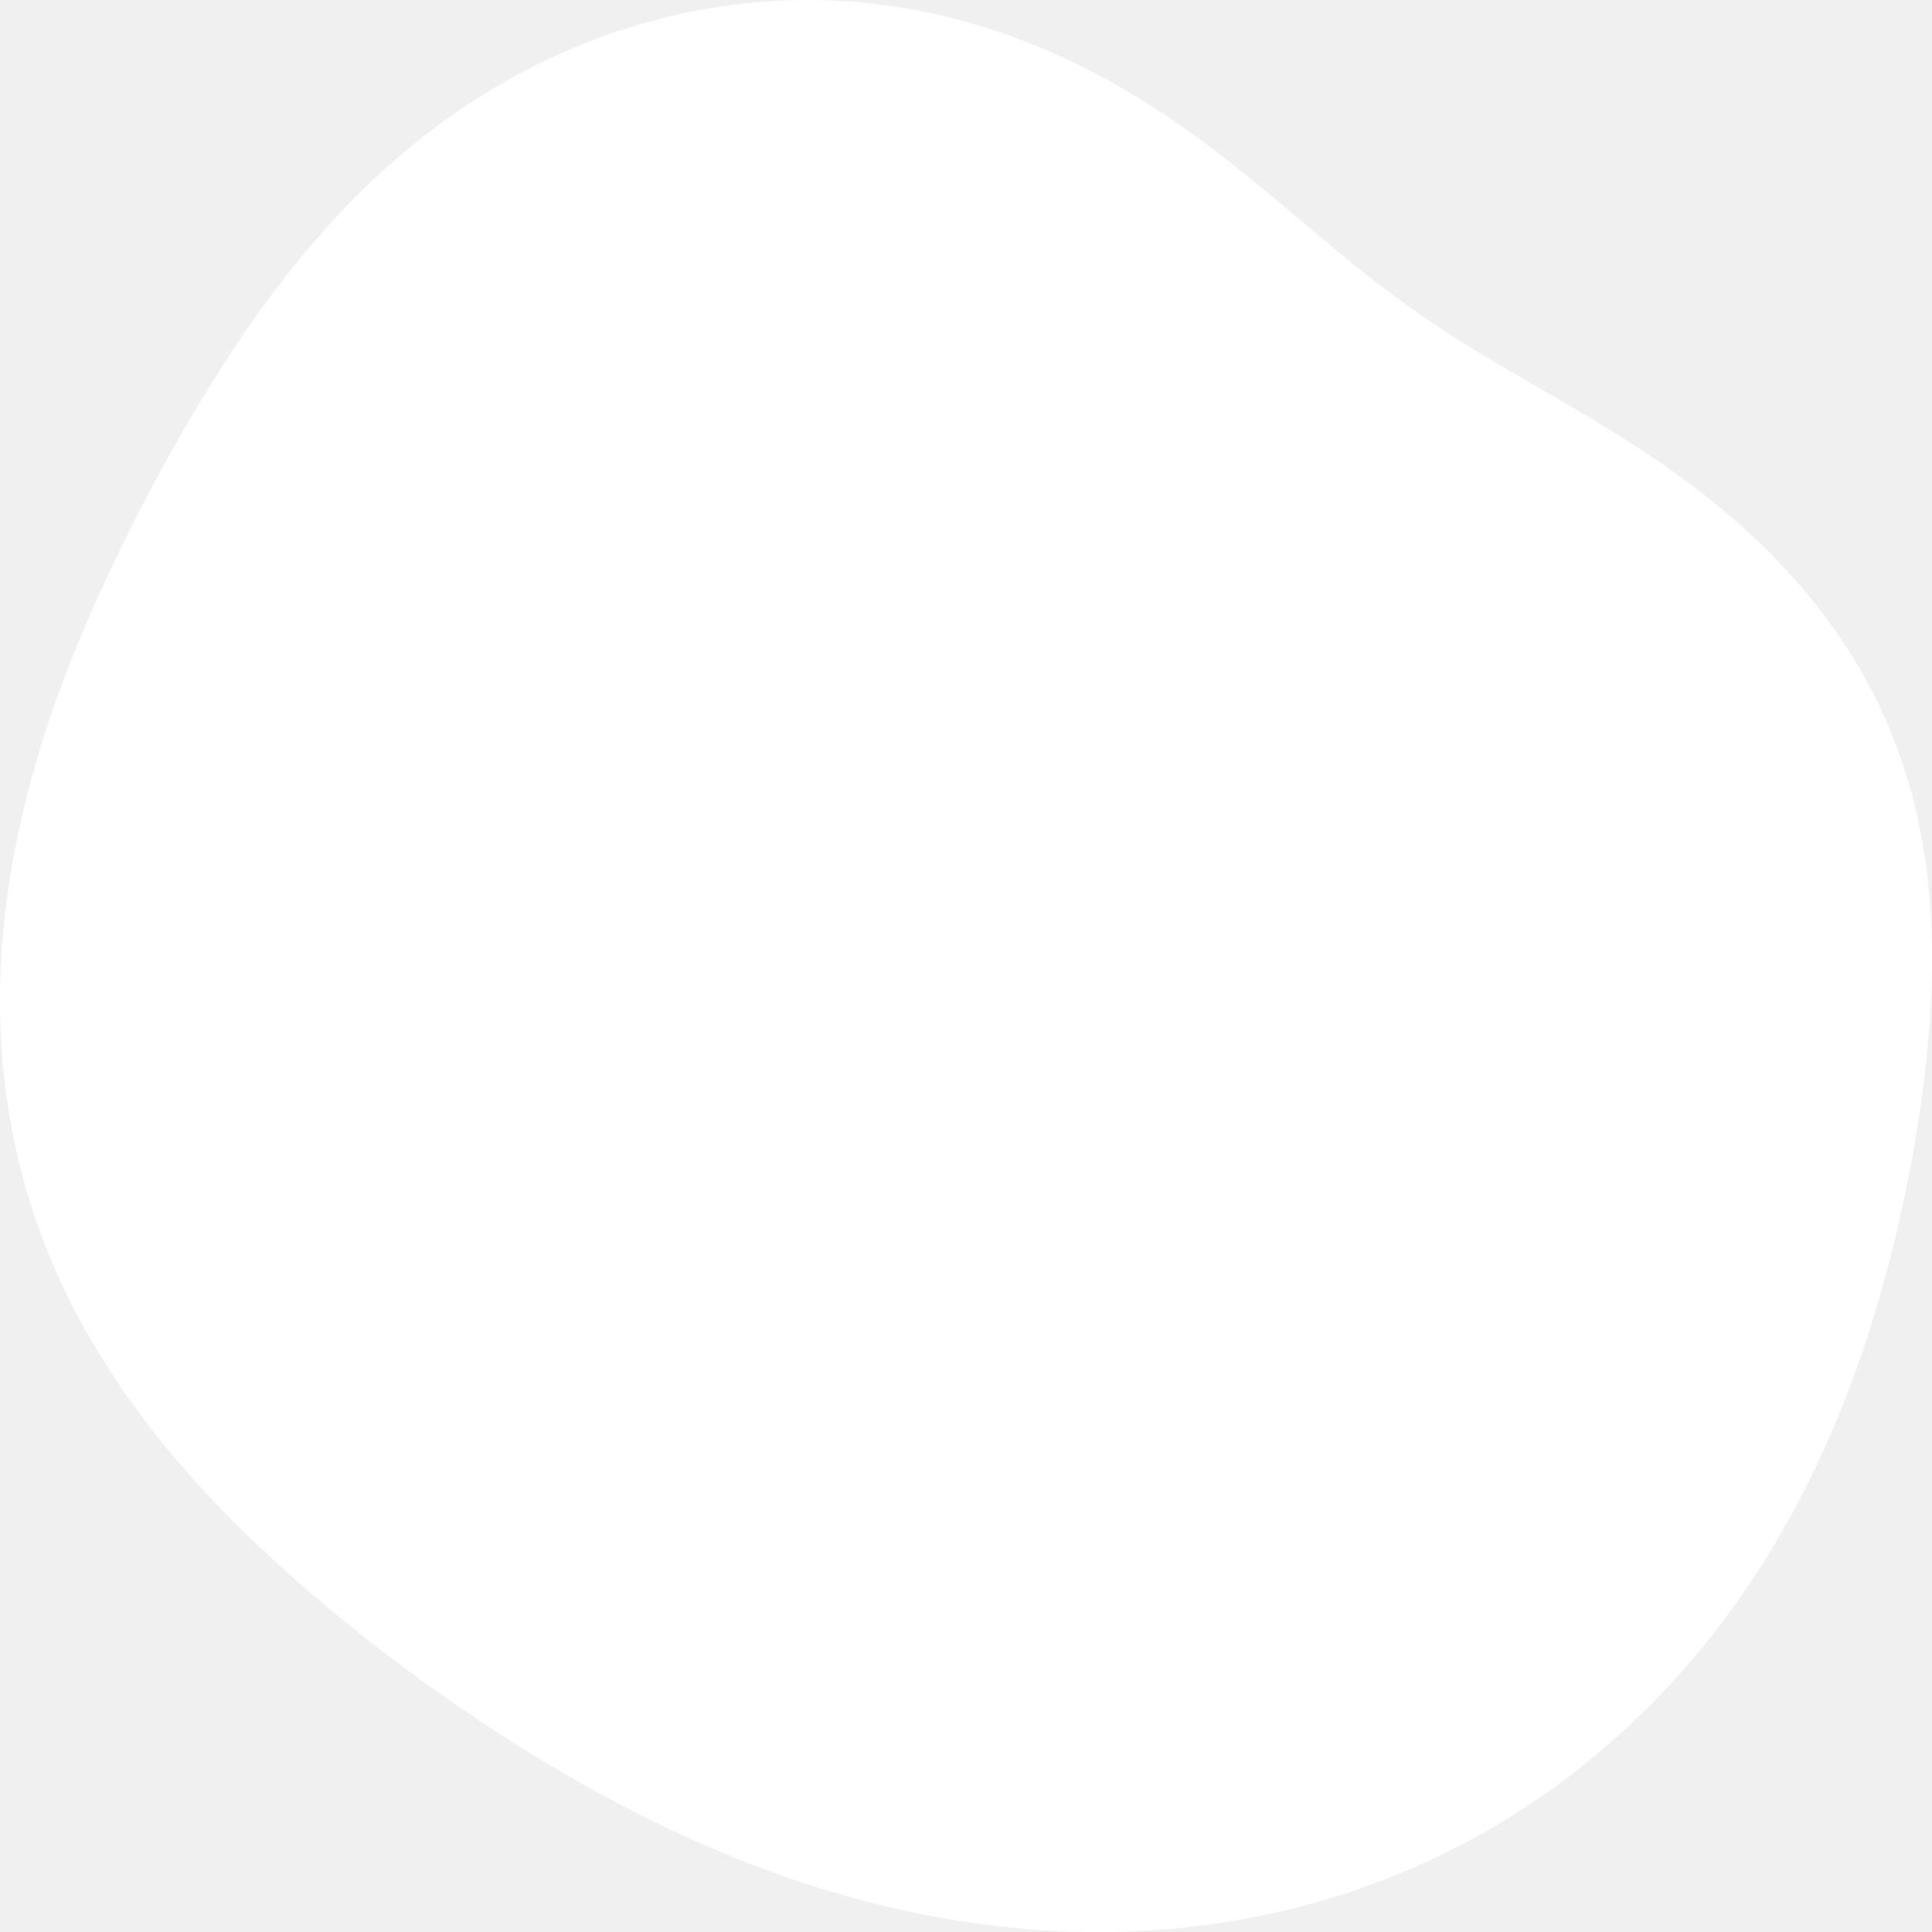
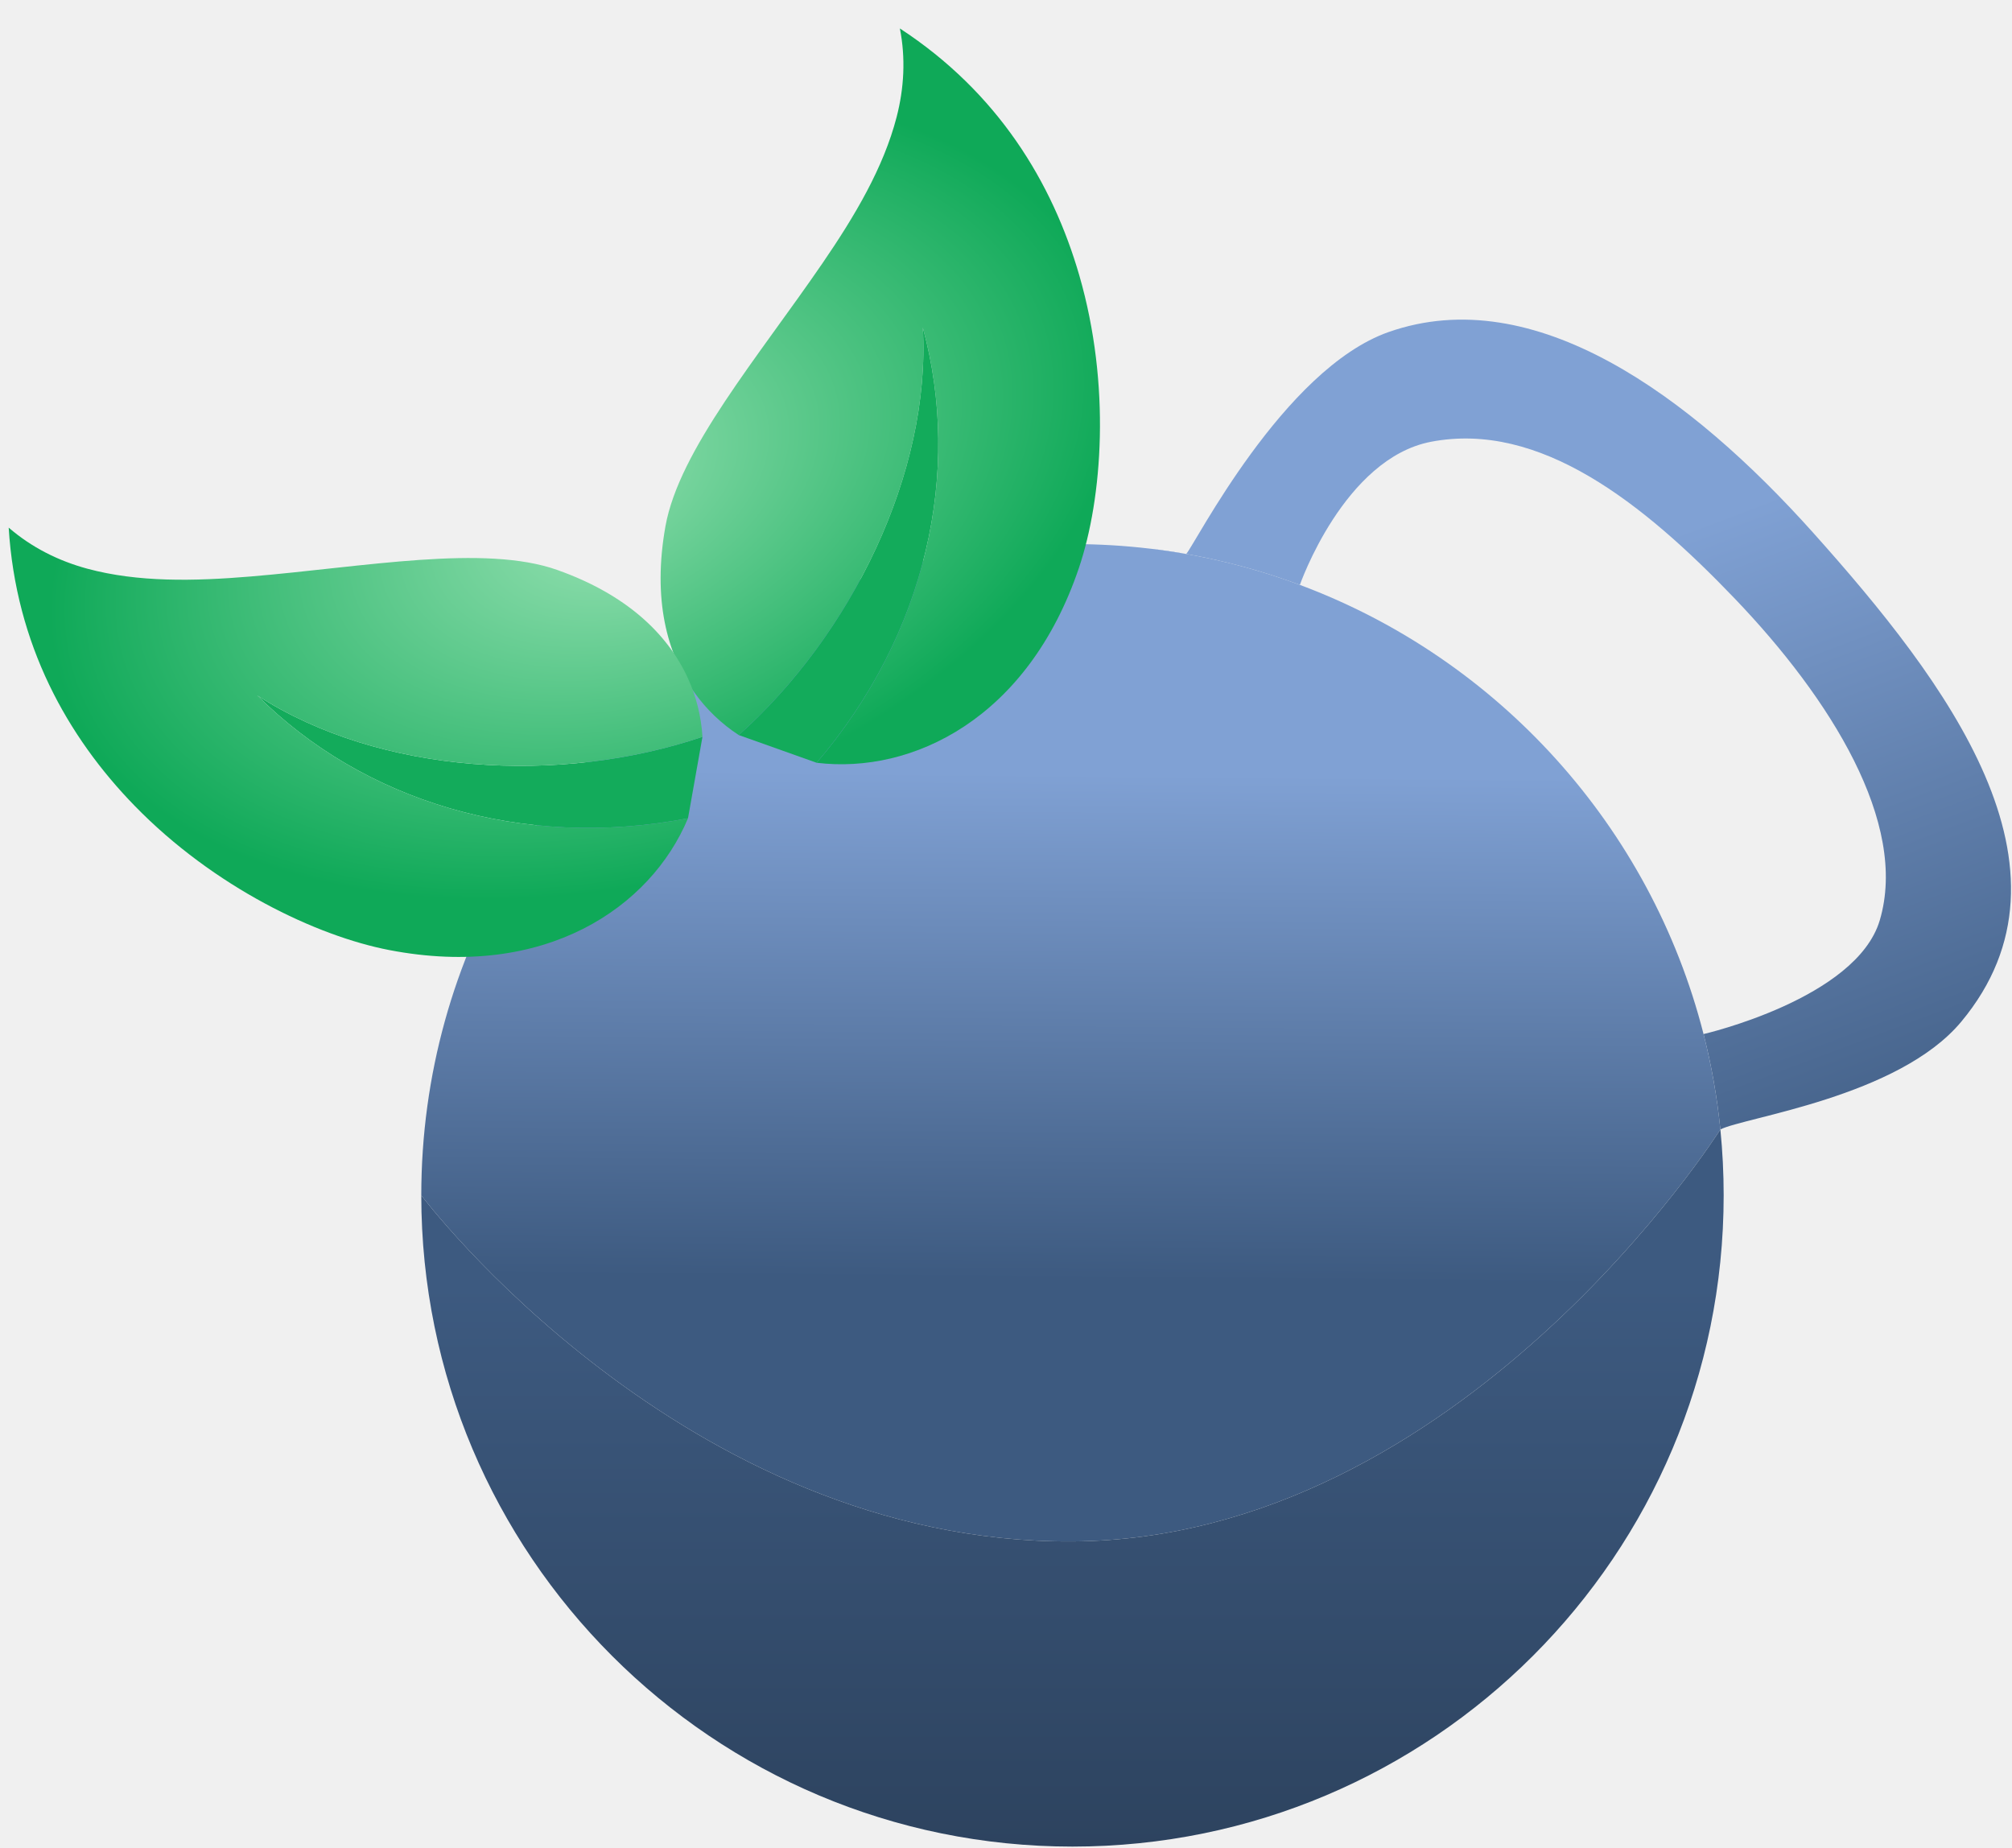
- <svg xmlns="http://www.w3.org/2000/svg" width="64" height="64" viewBox="0 0 64 64" fill="none">
-   <path fill-rule="evenodd" clip-rule="evenodd" d="M1.259 25.032L1.365 24.683L1.474 24.336L1.587 23.991L1.702 23.649L1.82 23.309L1.941 22.971L2.065 22.635L2.191 22.302L2.319 21.97L2.449 21.641L2.582 21.314L2.716 20.989L2.853 20.666L2.991 20.345L3.131 20.026L3.273 19.709L3.416 19.393L3.561 19.08L3.707 18.768L3.855 18.459L4.004 18.15L4.154 17.844L4.306 17.539L4.459 17.236L4.613 16.934L4.768 16.633L4.925 16.334L5.083 16.037L5.242 15.741L5.403 15.446L5.565 15.153L5.728 14.86L5.893 14.569L6.059 14.28L6.226 13.991L6.396 13.704L6.566 13.418L6.739 13.133L6.913 12.849L7.089 12.567L7.266 12.286L7.446 12.005L7.628 11.727L7.812 11.449L7.998 11.173L8.186 10.898L8.376 10.625L8.569 10.353L8.765 10.082L8.963 9.814L9.164 9.546L9.367 9.281L9.574 9.017L9.783 8.755L9.995 8.495L10.21 8.237L10.429 7.981L10.65 7.727L10.875 7.475L11.103 7.226L11.335 6.979L11.569 6.735L11.808 6.493L12.049 6.254L12.295 6.018L12.543 5.785L12.796 5.555L13.052 5.329L13.311 5.105L13.574 4.885L13.841 4.669L14.111 4.456L14.385 4.247L14.662 4.042L14.943 3.841L15.227 3.644L15.514 3.451L15.806 3.263L16.1 3.078L16.398 2.899L16.699 2.724L17.003 2.553L17.31 2.388L17.62 2.227L17.933 2.071L18.249 1.921L18.567 1.775L18.889 1.634L19.212 1.499L19.539 1.369L19.867 1.245L20.198 1.126L20.532 1.012L20.867 0.905L21.204 0.803L21.543 0.707L21.884 0.616L22.226 0.532L22.57 0.454L22.915 0.382L23.262 0.315L23.61 0.255L23.958 0.202L24.308 0.154L24.658 0.113L25.009 0.078L25.36 0.05L25.711 0.028L26.063 0.012L26.414 0.003L26.766 0L27.117 0.003L27.467 0.013L27.817 0.029L28.166 0.052L28.514 0.08L28.861 0.115L29.207 0.156L29.551 0.203L29.894 0.256L30.235 0.315L30.575 0.38L30.912 0.451L31.247 0.527L31.58 0.608L31.91 0.695L32.238 0.788L32.564 0.885L32.886 0.988L33.206 1.095L33.523 1.207L33.837 1.324L34.147 1.445L34.455 1.57L34.759 1.7L35.06 1.833L35.357 1.97L35.651 2.111L35.941 2.255L36.228 2.402L36.511 2.552L36.79 2.705L37.066 2.861L37.338 3.02L37.606 3.18L37.871 3.343L38.132 3.508L38.389 3.674L38.643 3.842L38.893 4.012L39.14 4.182L39.383 4.354L39.623 4.527L39.859 4.7L40.092 4.874L40.322 5.048L40.549 5.222L40.772 5.397L40.993 5.571L41.211 5.745L41.426 5.919L41.639 6.092L41.849 6.265L42.056 6.437L42.262 6.608L42.465 6.778L42.666 6.947L42.866 7.115L43.063 7.281L43.259 7.447L43.454 7.611L43.647 7.773L43.84 7.934L44.031 8.094L44.221 8.252L44.41 8.408L44.599 8.563L44.788 8.716L44.976 8.868L45.164 9.018L45.352 9.166L45.54 9.313L45.728 9.458L45.917 9.601L46.106 9.743L46.296 9.884L46.486 10.023L46.678 10.16L46.87 10.297L47.063 10.432L47.258 10.565L47.454 10.698L47.651 10.83L47.85 10.96L48.05 11.09L48.252 11.219L48.456 11.348L48.661 11.476L48.868 11.603L49.078 11.731L49.288 11.858L49.501 11.985L49.716 12.112L49.932 12.24L50.151 12.367L50.371 12.496L50.593 12.625L50.817 12.755L51.043 12.885L51.271 13.017L51.5 13.15L51.731 13.285L51.964 13.421L52.198 13.558L52.433 13.698L52.67 13.839L52.908 13.982L53.148 14.128L53.388 14.276L53.629 14.426L53.87 14.579L54.113 14.735L54.356 14.893L54.599 15.054L54.842 15.219L55.086 15.386L55.329 15.557L55.572 15.731L55.815 15.908L56.057 16.089L56.298 16.273L56.538 16.461L56.778 16.652L57.016 16.847L57.252 17.046L57.487 17.248L57.721 17.455L57.952 17.665L58.181 17.879L58.407 18.097L58.632 18.318L58.853 18.544L59.072 18.774L59.287 19.007L59.499 19.244L59.708 19.485L59.913 19.73L60.115 19.979L60.312 20.231L60.505 20.487L60.695 20.747L60.879 21.01L61.06 21.277L61.235 21.547L61.406 21.821L61.572 22.098L61.733 22.378L61.888 22.662L62.038 22.948L62.183 23.238L62.323 23.53L62.457 23.825L62.585 24.123L62.708 24.423L62.825 24.726L62.936 25.032L63.041 25.339L63.141 25.649L63.234 25.961L63.323 26.275L63.405 26.591L63.482 26.909L63.553 27.228L63.618 27.549L63.678 27.872L63.733 28.196L63.782 28.522L63.826 28.849L63.864 29.177L63.898 29.507L63.927 29.838L63.95 30.17L63.969 30.503L63.984 30.837L63.994 31.172L63.999 31.509L64 31.846L63.997 32.185L63.99 32.524L63.978 32.865L63.963 33.206L63.944 33.549L63.922 33.893L63.895 34.237L63.865 34.584L63.832 34.931L63.796 35.279L63.756 35.628L63.713 35.979L63.666 36.331L63.617 36.684L63.564 37.039L63.508 37.395L63.449 37.752L63.387 38.111L63.322 38.471L63.254 38.833L63.182 39.196L63.108 39.561L63.03 39.927L62.948 40.295L62.864 40.664L62.776 41.035L62.684 41.408L62.589 41.782L62.49 42.157L62.387 42.535L62.28 42.913L62.169 43.293L62.053 43.674L61.933 44.056L61.809 44.44L61.68 44.824L61.546 45.21L61.407 45.596L61.263 45.983L61.114 46.371L60.959 46.759L60.799 47.148L60.633 47.537L60.462 47.926L60.284 48.316L60.1 48.705L59.91 49.093L59.714 49.481L59.511 49.869L59.302 50.255L59.086 50.641L58.863 51.025L58.634 51.407L58.397 51.788L58.154 52.168L57.903 52.545L57.645 52.919L57.38 53.292L57.108 53.661L56.828 54.027L56.541 54.391L56.246 54.75L55.944 55.106L55.635 55.459L55.319 55.807L54.995 56.151L54.664 56.49L54.325 56.824L53.979 57.154L53.626 57.478L53.266 57.796L52.898 58.109L52.524 58.416L52.143 58.717L51.755 59.011L51.359 59.298L50.958 59.579L50.55 59.852L50.135 60.118L49.714 60.377L49.288 60.628L48.855 60.871L48.416 61.105L47.972 61.332L47.522 61.55L47.067 61.76L46.607 61.96L46.142 62.152L45.673 62.335L45.2 62.508L44.721 62.673L44.24 62.828L43.754 62.973L43.265 63.109L42.773 63.236L42.278 63.353L41.779 63.46L41.279 63.557L40.776 63.645L40.272 63.723L39.765 63.791L39.257 63.85L38.748 63.899L38.237 63.938L37.727 63.968L37.215 63.988L36.703 63.999L36.191 64L35.679 63.992L35.168 63.975L34.657 63.949L34.147 63.914L33.639 63.87L33.131 63.817L32.625 63.756L32.12 63.686L31.617 63.608L31.117 63.523L30.618 63.428L30.122 63.327L29.628 63.217L29.137 63.1L28.648 62.976L28.162 62.845L27.68 62.707L27.2 62.562L26.724 62.41L26.251 62.253L25.781 62.089L25.315 61.919L24.852 61.744L24.393 61.563L23.938 61.376L23.486 61.185L23.038 60.988L22.593 60.787L22.153 60.582L21.716 60.372L21.283 60.157L20.854 59.939L20.428 59.717L20.006 59.492L19.588 59.263L19.174 59.03L18.763 58.795L18.356 58.556L17.952 58.315L17.552 58.07L17.155 57.824L16.762 57.574L16.373 57.322L15.986 57.068L15.603 56.812L15.224 56.554L14.847 56.293L14.474 56.031L14.104 55.766L13.736 55.499L13.372 55.231L13.011 54.961L12.654 54.688L12.299 54.414L11.947 54.138L11.599 53.859L11.253 53.579L10.911 53.296L10.572 53.012L10.236 52.725L9.904 52.436L9.575 52.145L9.249 51.852L8.927 51.556L8.608 51.257L8.294 50.956L7.983 50.653L7.676 50.347L7.373 50.038L7.075 49.726L6.78 49.412L6.49 49.095L6.205 48.775L5.925 48.452L5.649 48.126L5.379 47.797L5.114 47.465L4.854 47.13L4.6 46.792L4.351 46.452L4.108 46.108L3.872 45.761L3.641 45.411L3.417 45.059L3.199 44.703L2.988 44.345L2.783 43.984L2.585 43.62L2.395 43.254L2.211 42.885L2.034 42.514L1.865 42.14L1.703 41.764L1.548 41.386L1.401 41.007L1.261 40.625L1.129 40.242L1.005 39.857L0.887 39.47L0.778 39.083L0.676 38.694L0.581 38.304L0.493 37.914L0.414 37.522L0.341 37.131L0.276 36.739L0.217 36.346L0.166 35.954L0.122 35.561L0.085 35.169L0.055 34.777L0.031 34.385L0.014 33.994L0.004 33.604L0 33.215L0.002 32.826L0.011 32.439L0.025 32.052L0.045 31.667L0.071 31.283L0.103 30.901L0.14 30.52L0.182 30.141L0.23 29.763L0.283 29.387L0.34 29.013L0.402 28.641L0.469 28.271L0.541 27.902L0.617 27.536L0.697 27.172L0.781 26.81L0.869 26.45L0.961 26.092L1.057 25.736L1.156 25.383L1.259 25.032Z" fill="white" />
+ <svg xmlns="http://www.w3.org/2000/svg" width="831" height="763" viewBox="0 0 831 763" fill="none">
+   <path d="M810.058 421.93C862.699 358.693 803.856 281.442 748.924 220.065C698.403 163.615 633.783 115.99 573.573 137.108C530.01 152.388 493.345 225.258 489.917 228.783C489.917 228.783 475.627 226.659 474.998 226.586C496.505 229.139 517.234 234.23 536.877 241.551C536.877 241.551 555.094 189.29 591.095 182.432C635.921 173.894 678.452 207.462 716.608 247.323C755.927 288.399 788.33 339.964 776.376 380.094C766.72 412.509 703.603 427.054 703.603 427.054C706.861 439.844 709.202 453 710.553 466.448C720.356 461.377 784.086 453.13 810.058 421.93Z" fill="url(#paint0_linear_296_1585)" />
+   <path fill-rule="evenodd" clip-rule="evenodd" d="M474.998 226.586L474.975 226.583C464.475 225.338 453.79 224.697 442.956 224.697C344.291 224.697 258.035 277.825 211.234 357.033C187.576 397.073 174 443.778 174 493.653C174 493.653 282.318 637.579 442.956 636.579C603.594 635.579 710.553 466.448 710.553 466.448C709.202 453 706.861 439.844 703.603 427.054C681.766 341.336 618.758 272.069 536.877 241.551C517.234 234.23 496.505 229.139 474.998 226.586Z" fill="url(#paint1_linear_296_1585)" />
+   <path d="M442.956 762.609C591.496 762.609 711.912 642.193 711.912 493.653C711.912 484.47 711.452 475.394 710.553 466.448C710.553 466.448 603.594 635.579 442.956 636.579C282.318 637.579 174 493.653 174 493.653C174 642.193 294.416 762.609 442.956 762.609Z" fill="url(#paint2_linear_296_1585)" />
+   <path d="M371.665 11.745C374.101 24.024 373.408 36.434 370.316 48.373C364.909 69.241 353.101 89.149 339.753 108.639C313.059 147.617 280.449 185.864 274.834 217.4C269.517 247.273 275.319 269.941 286.866 286.089C291.803 293.002 297.991 298.928 305.111 303.561C351.363 262.357 384.56 195.462 381.146 135.302C397.351 194.691 382.731 261.802 337.294 315.011C376.887 319.817 424.596 296.693 445.62 234.535C455.36 205.736 458.855 158.968 445.788 113.775C434.695 75.412 412.148 38.175 371.667 11.748L371.665 11.745Z" fill="url(#paint3_radial_296_1585)" />
+   <path d="M381.146 135.302C384.56 195.462 351.363 262.357 305.111 303.561L337.294 315.011C382.731 261.802 397.351 194.691 381.146 135.302Z" fill="#13AB5B" />
+   <path d="M106.298 287.233C149.901 330.676 215.455 351.137 284.156 337.94L290.131 304.3C231.455 324.149 156.906 319.938 106.298 287.233Z" fill="#13AB5B" />
+   <path d="M3.587 217.898C6.548 266.159 27.773 304.195 55.636 332.803C88.458 366.5 130.854 386.578 160.699 392.343C225.111 404.788 268.761 374.736 284.156 337.94C215.455 351.137 149.901 330.676 106.298 287.233C156.906 319.938 231.455 324.149 290.131 304.3C289.631 295.822 287.545 287.512 283.983 279.802C275.653 261.781 258.775 245.528 230.182 235.387C200 224.684 150.654 234.134 103.579 238.075C80.043 240.048 56.914 240.488 36.104 234.872C24.191 231.657 13.064 226.09 3.589 217.898L3.587 217.898Z" fill="url(#paint4_radial_296_1585)" />
+   <defs>
+     <linearGradient id="paint0_linear_296_1585" x1="638.13" y1="240.394" x2="740.675" y2="512.532" gradientUnits="userSpaceOnUse">
+       <stop stop-color="#80A1D4" />
+       <stop offset="1" stop-color="#3D5A80" />
+     </linearGradient>
+     <linearGradient id="paint1_linear_296_1585" x1="514.608" y1="319.939" x2="511.711" y2="659.959" gradientUnits="userSpaceOnUse">
+       <stop stop-color="#80A1D4" />
+       <stop offset="0.615" stop-color="#3D5A80" />
+     </linearGradient>
+     <linearGradient id="paint2_linear_296_1585" x1="502.297" y1="530.958" x2="502.297" y2="762.609" gradientUnits="userSpaceOnUse">
+       <stop stop-color="#3D5A80" />
+       <stop offset="1" stop-color="#2D435F" />
+     </linearGradient>
+     <radialGradient id="paint3_radial_296_1585" cx="0" cy="0" r="1" gradientUnits="userSpaceOnUse" gradientTransform="translate(223.678 195.256) rotate(74.8112) scale(150 243.528)">
+       <stop stop-color="#99E2B4" />
+       <stop offset="1" stop-color="#0FA958" />
+     </radialGradient>
+     <radialGradient id="paint4_radial_296_1585" cx="0" cy="0" r="1" gradientUnits="userSpaceOnUse" gradientTransform="translate(258.926 213.34) rotate(74.8112) scale(150 243.528)">
+       <stop stop-color="#99E2B4" />
+       <stop offset="1" stop-color="#0FA958" />
+     </radialGradient>
+   </defs>
</svg>
